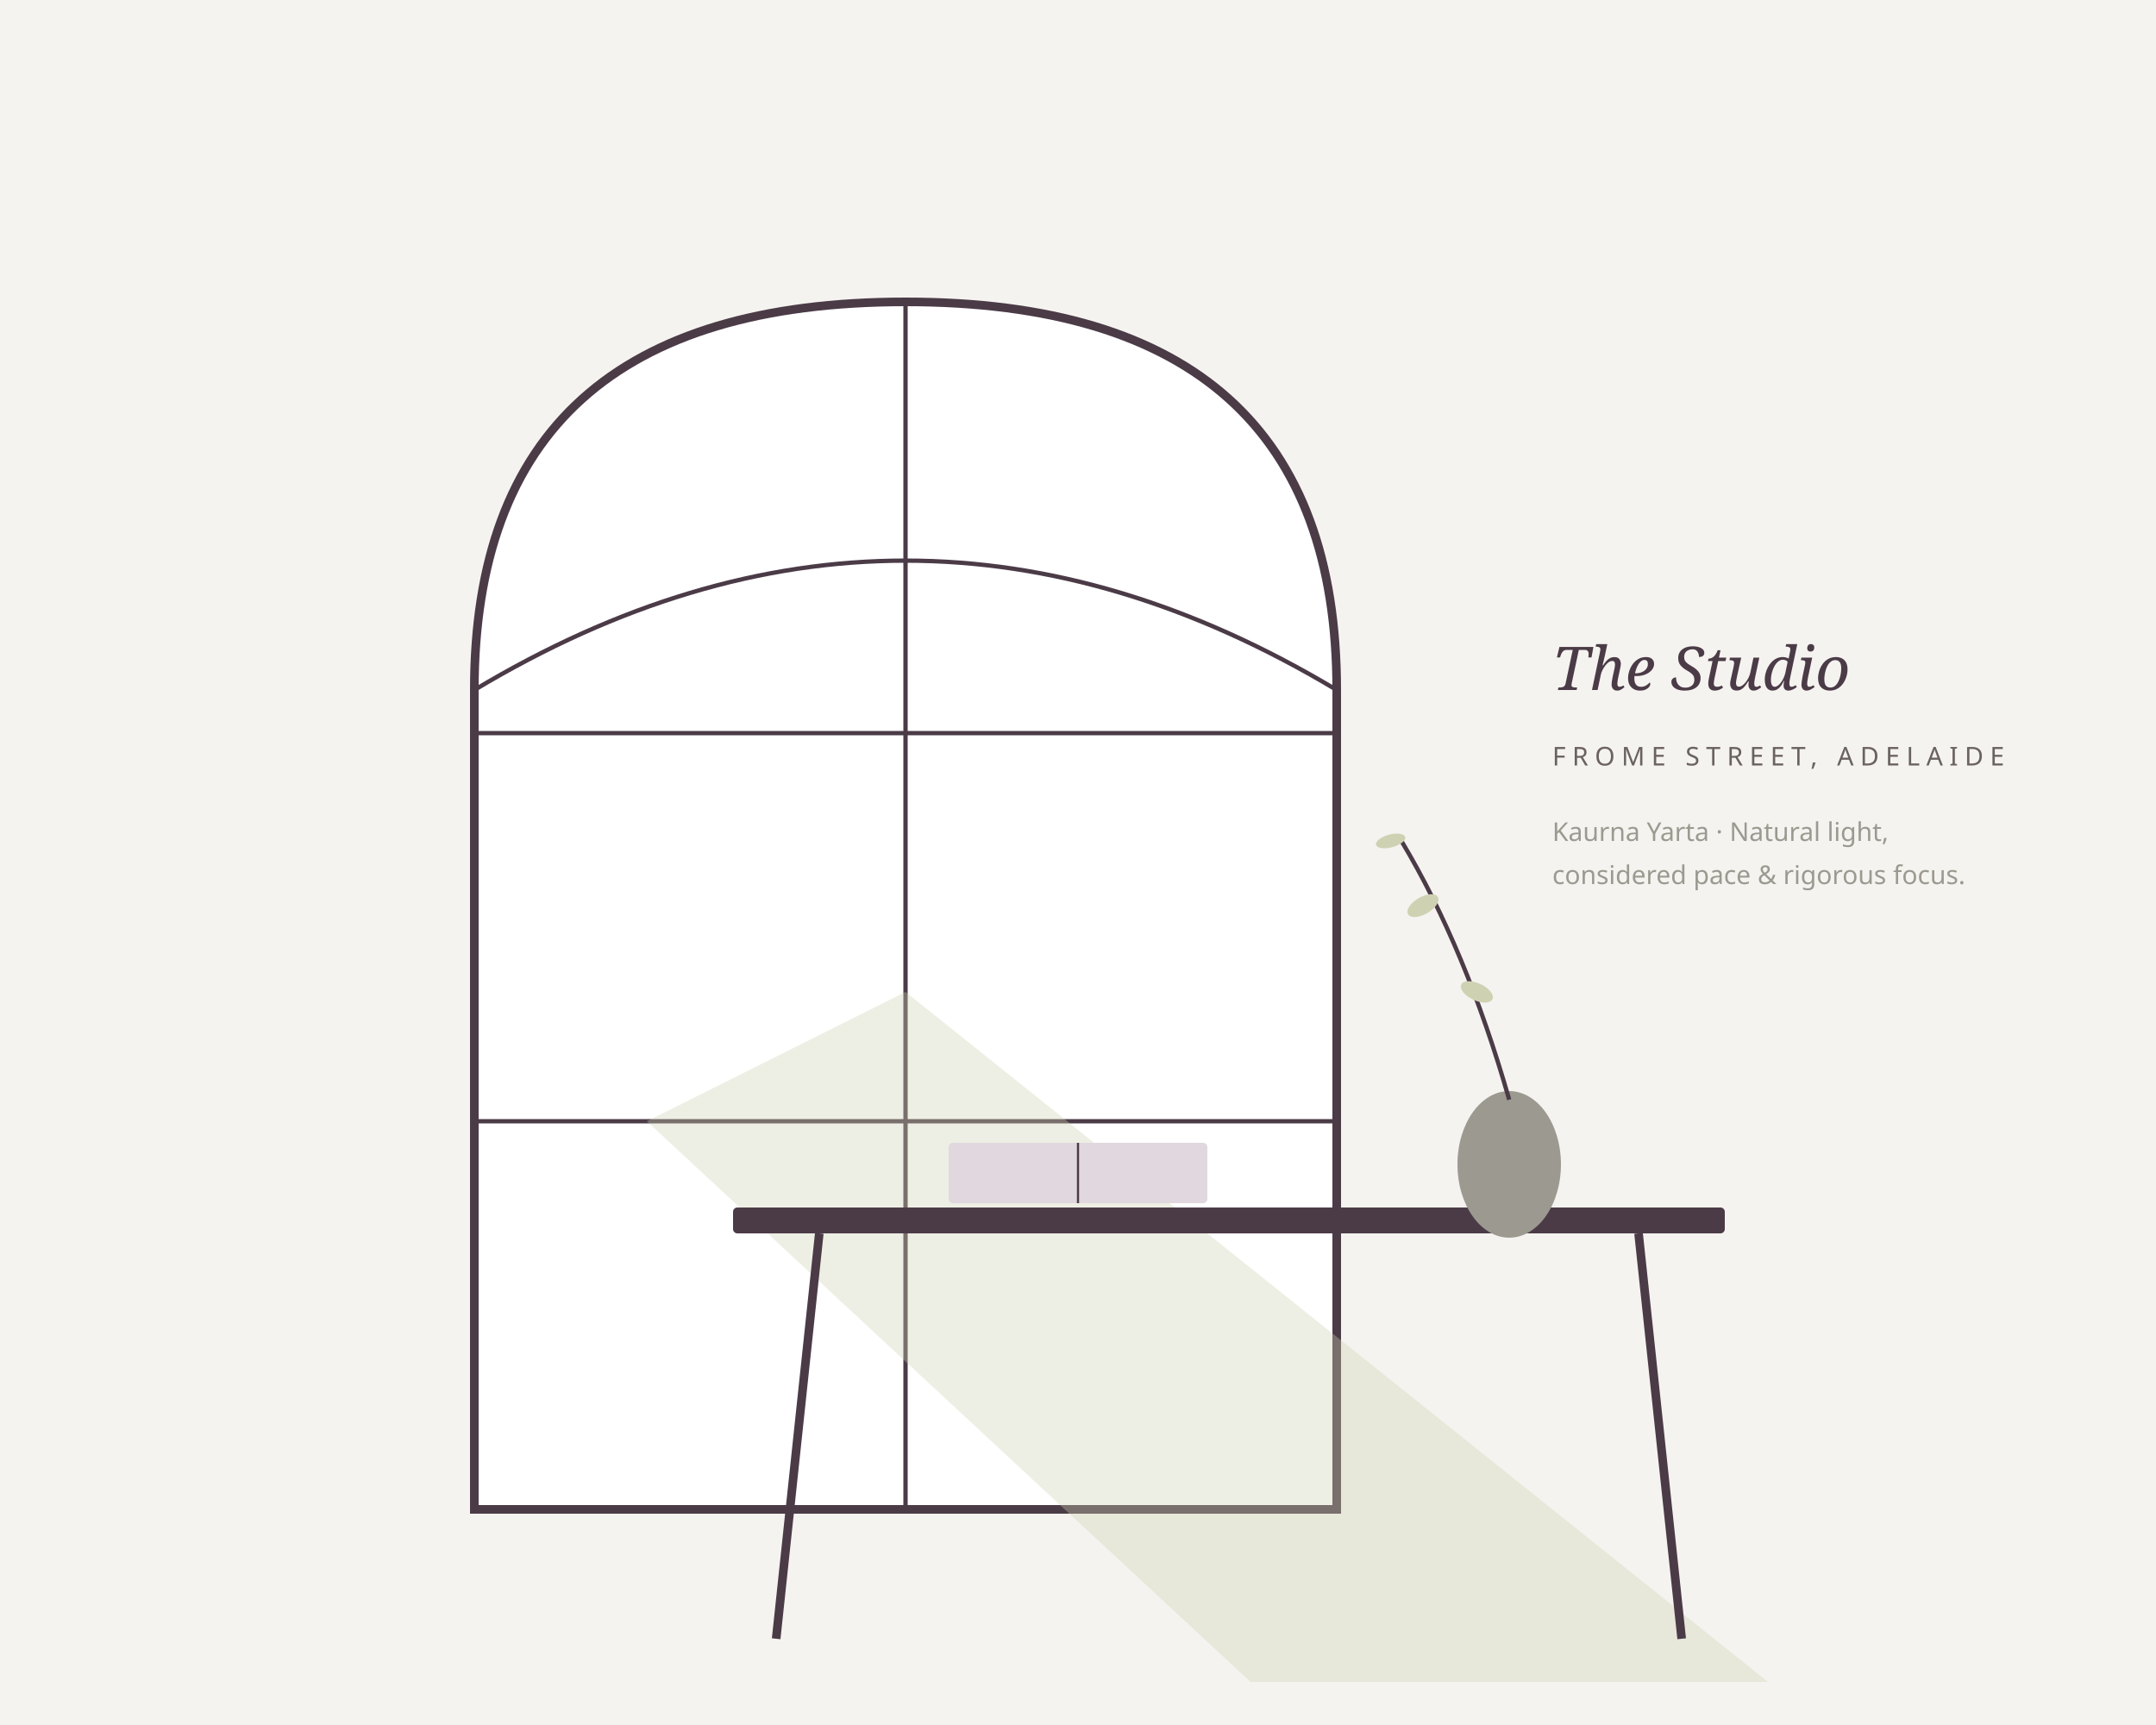
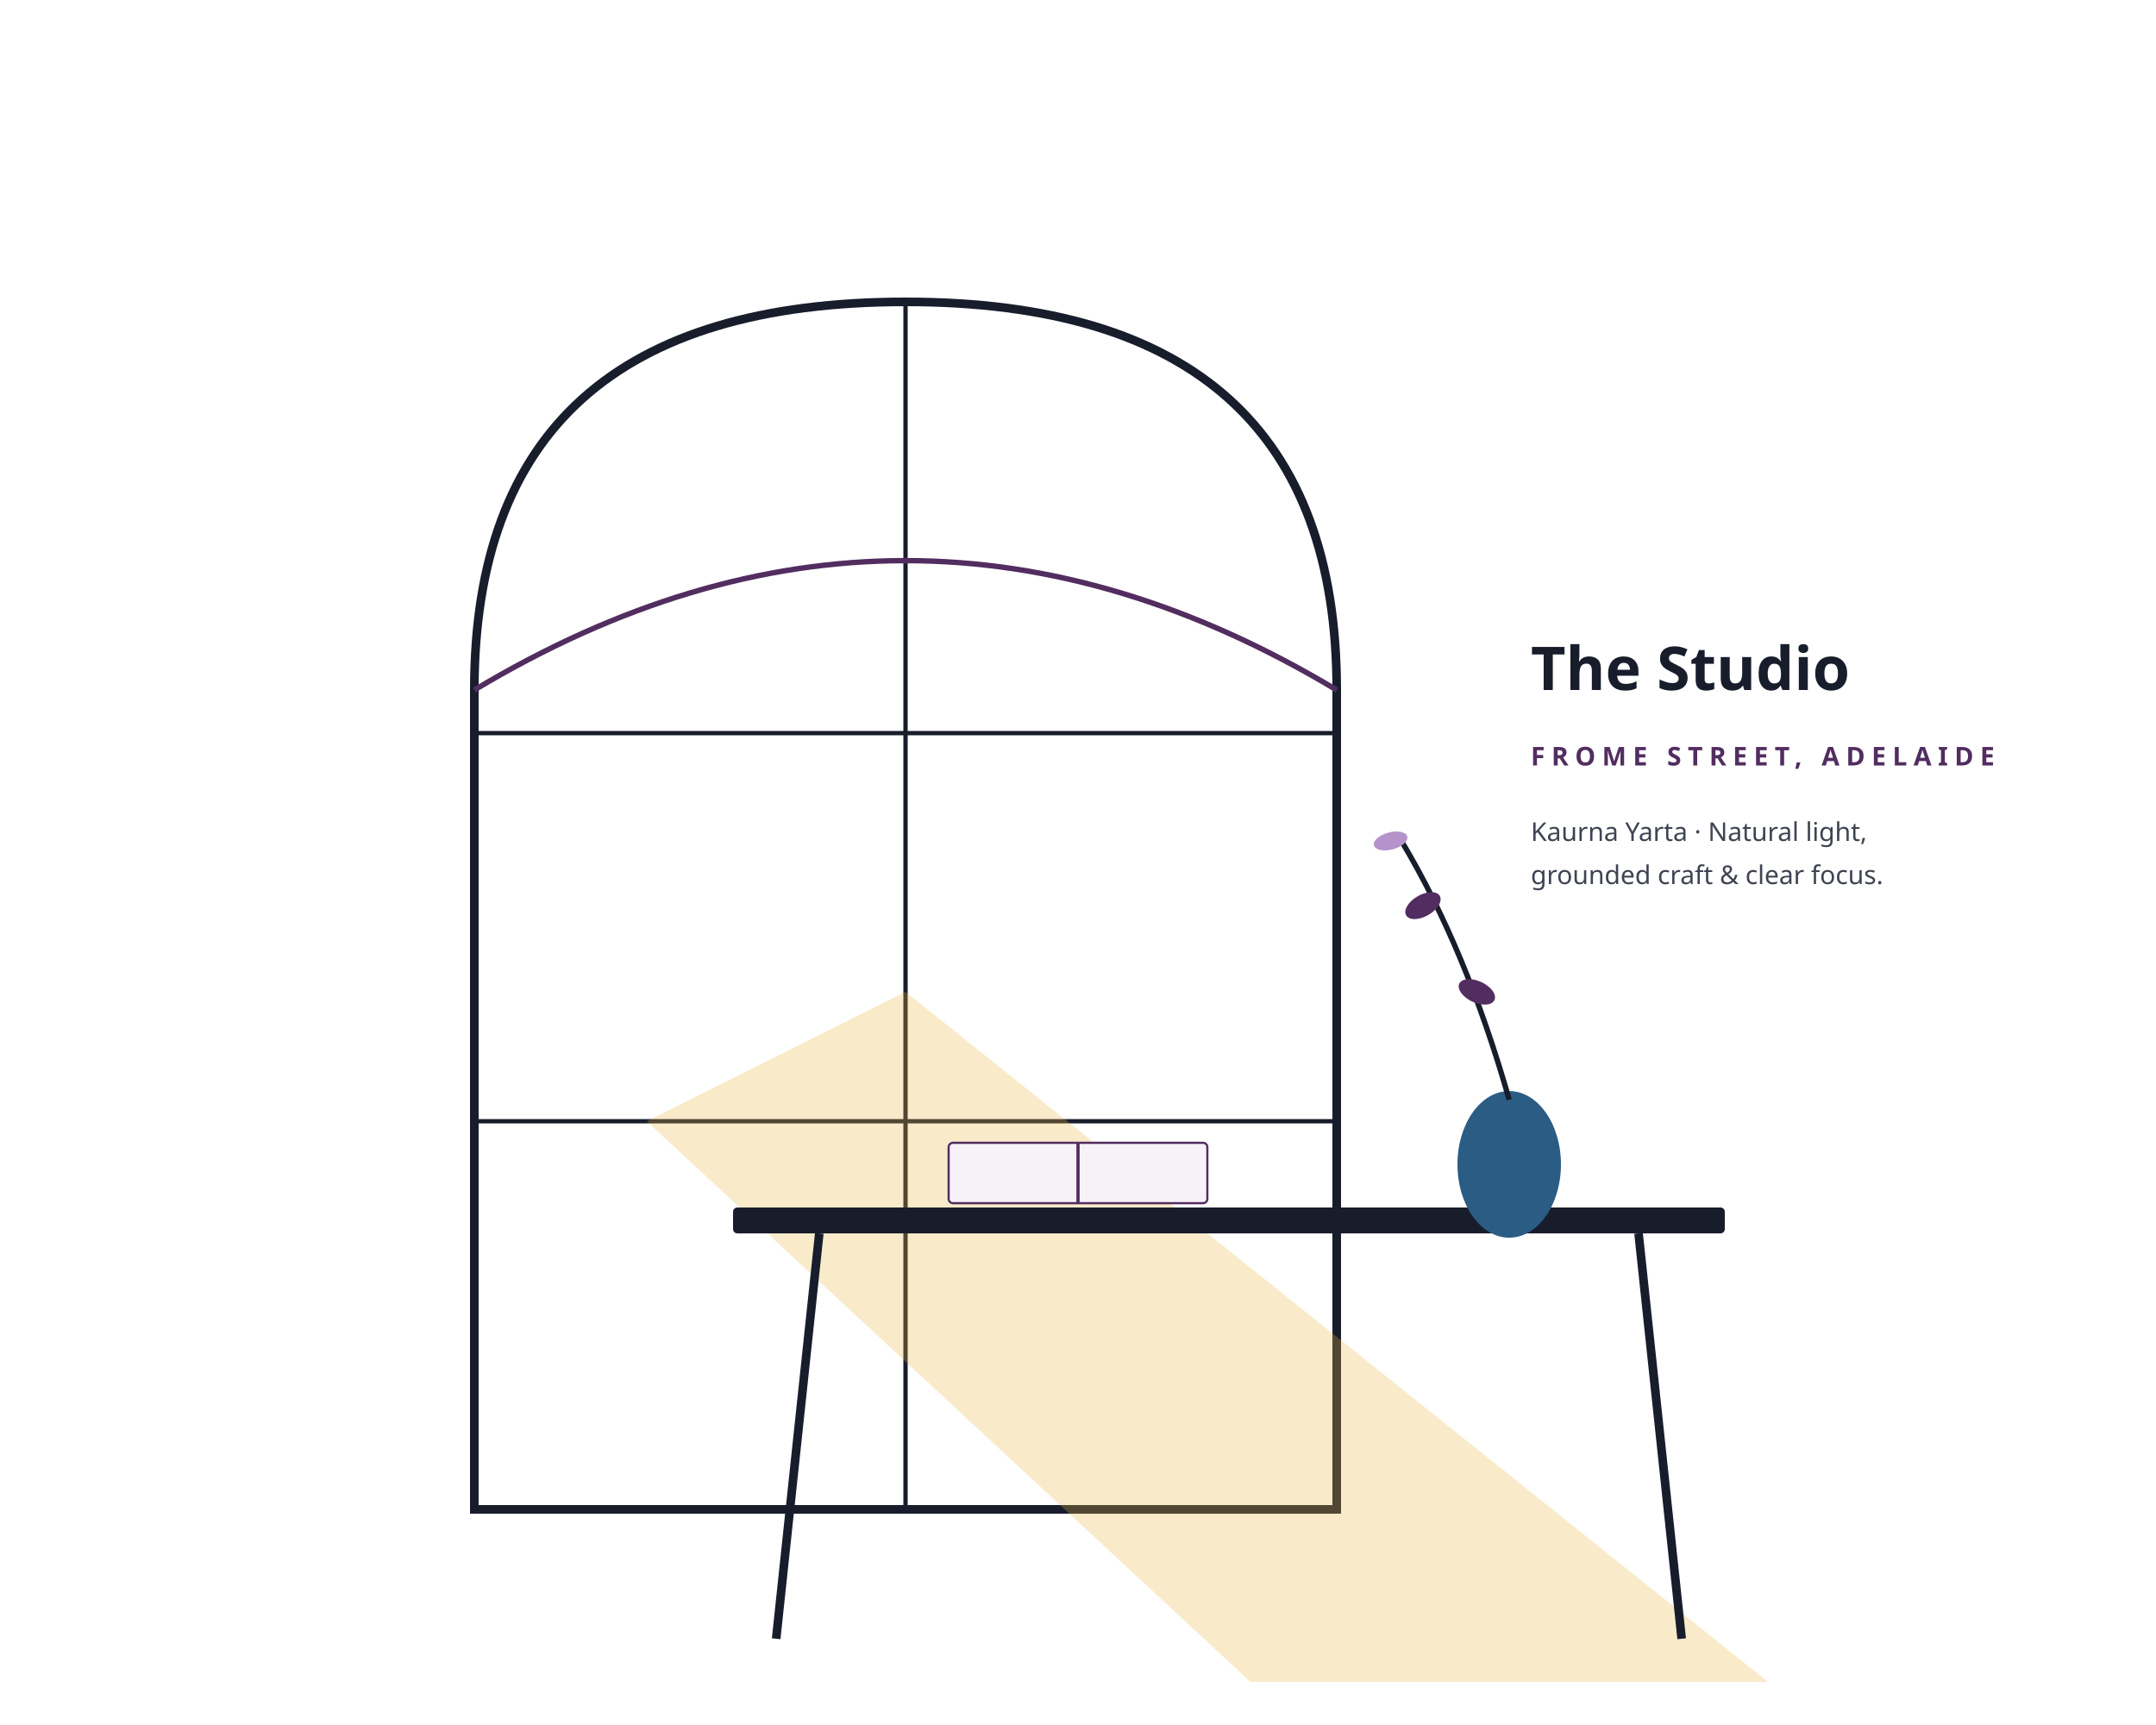
<svg xmlns="http://www.w3.org/2000/svg" viewBox="0 0 1000 800" width="100%" height="100%">
-   <defs>
-     <linearGradient id="studio-grad" x1="0%" y1="0%" x2="100%" y2="100%">
-       <stop offset="0%" stop-color="#fdfcf9" />
-       <stop offset="100%" stop-color="#e0d8de" />
-     </linearGradient>
-   </defs>
-   <rect width="1000" height="800" fill="#f5f3ef" />
+   <rect width="1000" height="800" fill="#ffffff" />
  <g transform="translate(100, 80)">
-     <path d="M120,620 L120,240 Q120,60 320,60 Q520,60 520,240 L520,620 Z" fill="#ffffff" stroke="#4b3b47" stroke-width="4" />
-     <line x1="320" y1="60" x2="320" y2="620" stroke="#4b3b47" stroke-width="2" />
-     <line x1="120" y1="260" x2="520" y2="260" stroke="#4b3b47" stroke-width="2" />
-     <line x1="120" y1="440" x2="520" y2="440" stroke="#4b3b47" stroke-width="2" />
-     <path d="M120,240 Q320,120 520,240" fill="none" stroke="#4b3b47" stroke-width="2" />
-     <polygon points="320,380 720,700 480,700 200,440" fill="#cfd2b2" opacity="0.35" />
-     <rect x="240" y="480" width="460" height="12" rx="2" fill="#4b3b47" />
-     <line x1="280" y1="492" x2="260" y2="680" stroke="#4b3b47" stroke-width="4" />
-     <line x1="660" y1="492" x2="680" y2="680" stroke="#4b3b47" stroke-width="4" />
-     <ellipse cx="600" cy="460" rx="24" ry="34" fill="#9c9990" />
-     <path d="M600,430 Q580,360 550,310" stroke="#4b3b47" stroke-width="2" fill="none" />
-     <ellipse cx="560" cy="340" rx="8" ry="4" fill="#cfd2b2" transform="rotate(-30 560 340)" />
-     <ellipse cx="585" cy="380" rx="8" ry="4" fill="#cfd2b2" transform="rotate(25 585 380)" />
-     <ellipse cx="545" cy="310" rx="7" ry="3" fill="#cfd2b2" transform="rotate(-15 545 310)" />
-     <rect x="340" y="450" width="120" height="28" rx="2" fill="#e0d8de" />
-     <line x1="400" y1="450" x2="400" y2="478" stroke="#4b3b47" stroke-width="1" />
+     <path d="M120,620 L120,240 Q120,60 320,60 Q520,60 520,240 L520,620 Z" fill="#ffffff" stroke="#181d2c" stroke-width="4" />
+     <line x1="320" y1="60" x2="320" y2="620" stroke="#181d2c" stroke-width="2" />
+     <line x1="120" y1="260" x2="520" y2="260" stroke="#181d2c" stroke-width="2" />
+     <line x1="120" y1="440" x2="520" y2="440" stroke="#181d2c" stroke-width="2" />
+     <path d="M120,240 Q320,120 520,240" fill="none" stroke="#522D60" stroke-width="2.5" />
+     <polygon points="320,380 720,700 480,700 200,440" fill="#eab340" opacity="0.28" />
+     <rect x="240" y="480" width="460" height="12" rx="2" fill="#181d2c" />
+     <line x1="280" y1="492" x2="260" y2="680" stroke="#181d2c" stroke-width="4" />
+     <line x1="660" y1="492" x2="680" y2="680" stroke="#181d2c" stroke-width="4" />
+     <ellipse cx="600" cy="460" rx="24" ry="34" fill="#2b5c84" />
+     <path d="M600,430 Q580,360 550,310" stroke="#181d2c" stroke-width="2.5" fill="none" />
+     <ellipse cx="560" cy="340" rx="9" ry="5" fill="#522D60" transform="rotate(-30 560 340)" />
+     <ellipse cx="585" cy="380" rx="9" ry="5" fill="#522D60" transform="rotate(25 585 380)" />
+     <ellipse cx="545" cy="310" rx="8" ry="4" fill="#b592c9" transform="rotate(-15 545 310)" />
+     <rect x="340" y="450" width="120" height="28" rx="2" fill="#f6f2f8" stroke="#522D60" stroke-width="1" />
+     <line x1="400" y1="450" x2="400" y2="478" stroke="#522D60" stroke-width="1.5" />
  </g>
-   <text x="720" y="320" font-family="'Cormorant Garamond', serif" font-size="28" fill="#4b3b47" font-style="italic">The Studio</text>
-   <text x="720" y="355" font-family="sans-serif" font-size="12" letter-spacing="3" fill="#6a6262">FROME STREET, ADELAIDE</text>
-   <text x="720" y="390" font-family="sans-serif" font-size="12" fill="#9c9990" width="200">
+   <text x="710" y="320" font-family="'Space Grotesk', sans-serif" font-weight="700" font-size="28" fill="#181d2c">The Studio</text>
+   <text x="710" y="355" font-family="'Plus Jakarta Sans', sans-serif" font-weight="700" font-size="12" letter-spacing="3" fill="#522D60">FROME STREET, ADELAIDE</text>
+   <text x="710" y="390" font-family="'Plus Jakarta Sans', sans-serif" font-size="12" fill="#3e4452">
    Kaurna Yarta · Natural light,
  </text>
-   <text x="720" y="410" font-family="sans-serif" font-size="12" fill="#9c9990">
-     considered pace &amp; rigorous focus.
+   <text x="710" y="410" font-family="'Plus Jakarta Sans', sans-serif" font-size="12" fill="#3e4452">
+     grounded craft &amp; clear focus.
  </text>
</svg>
